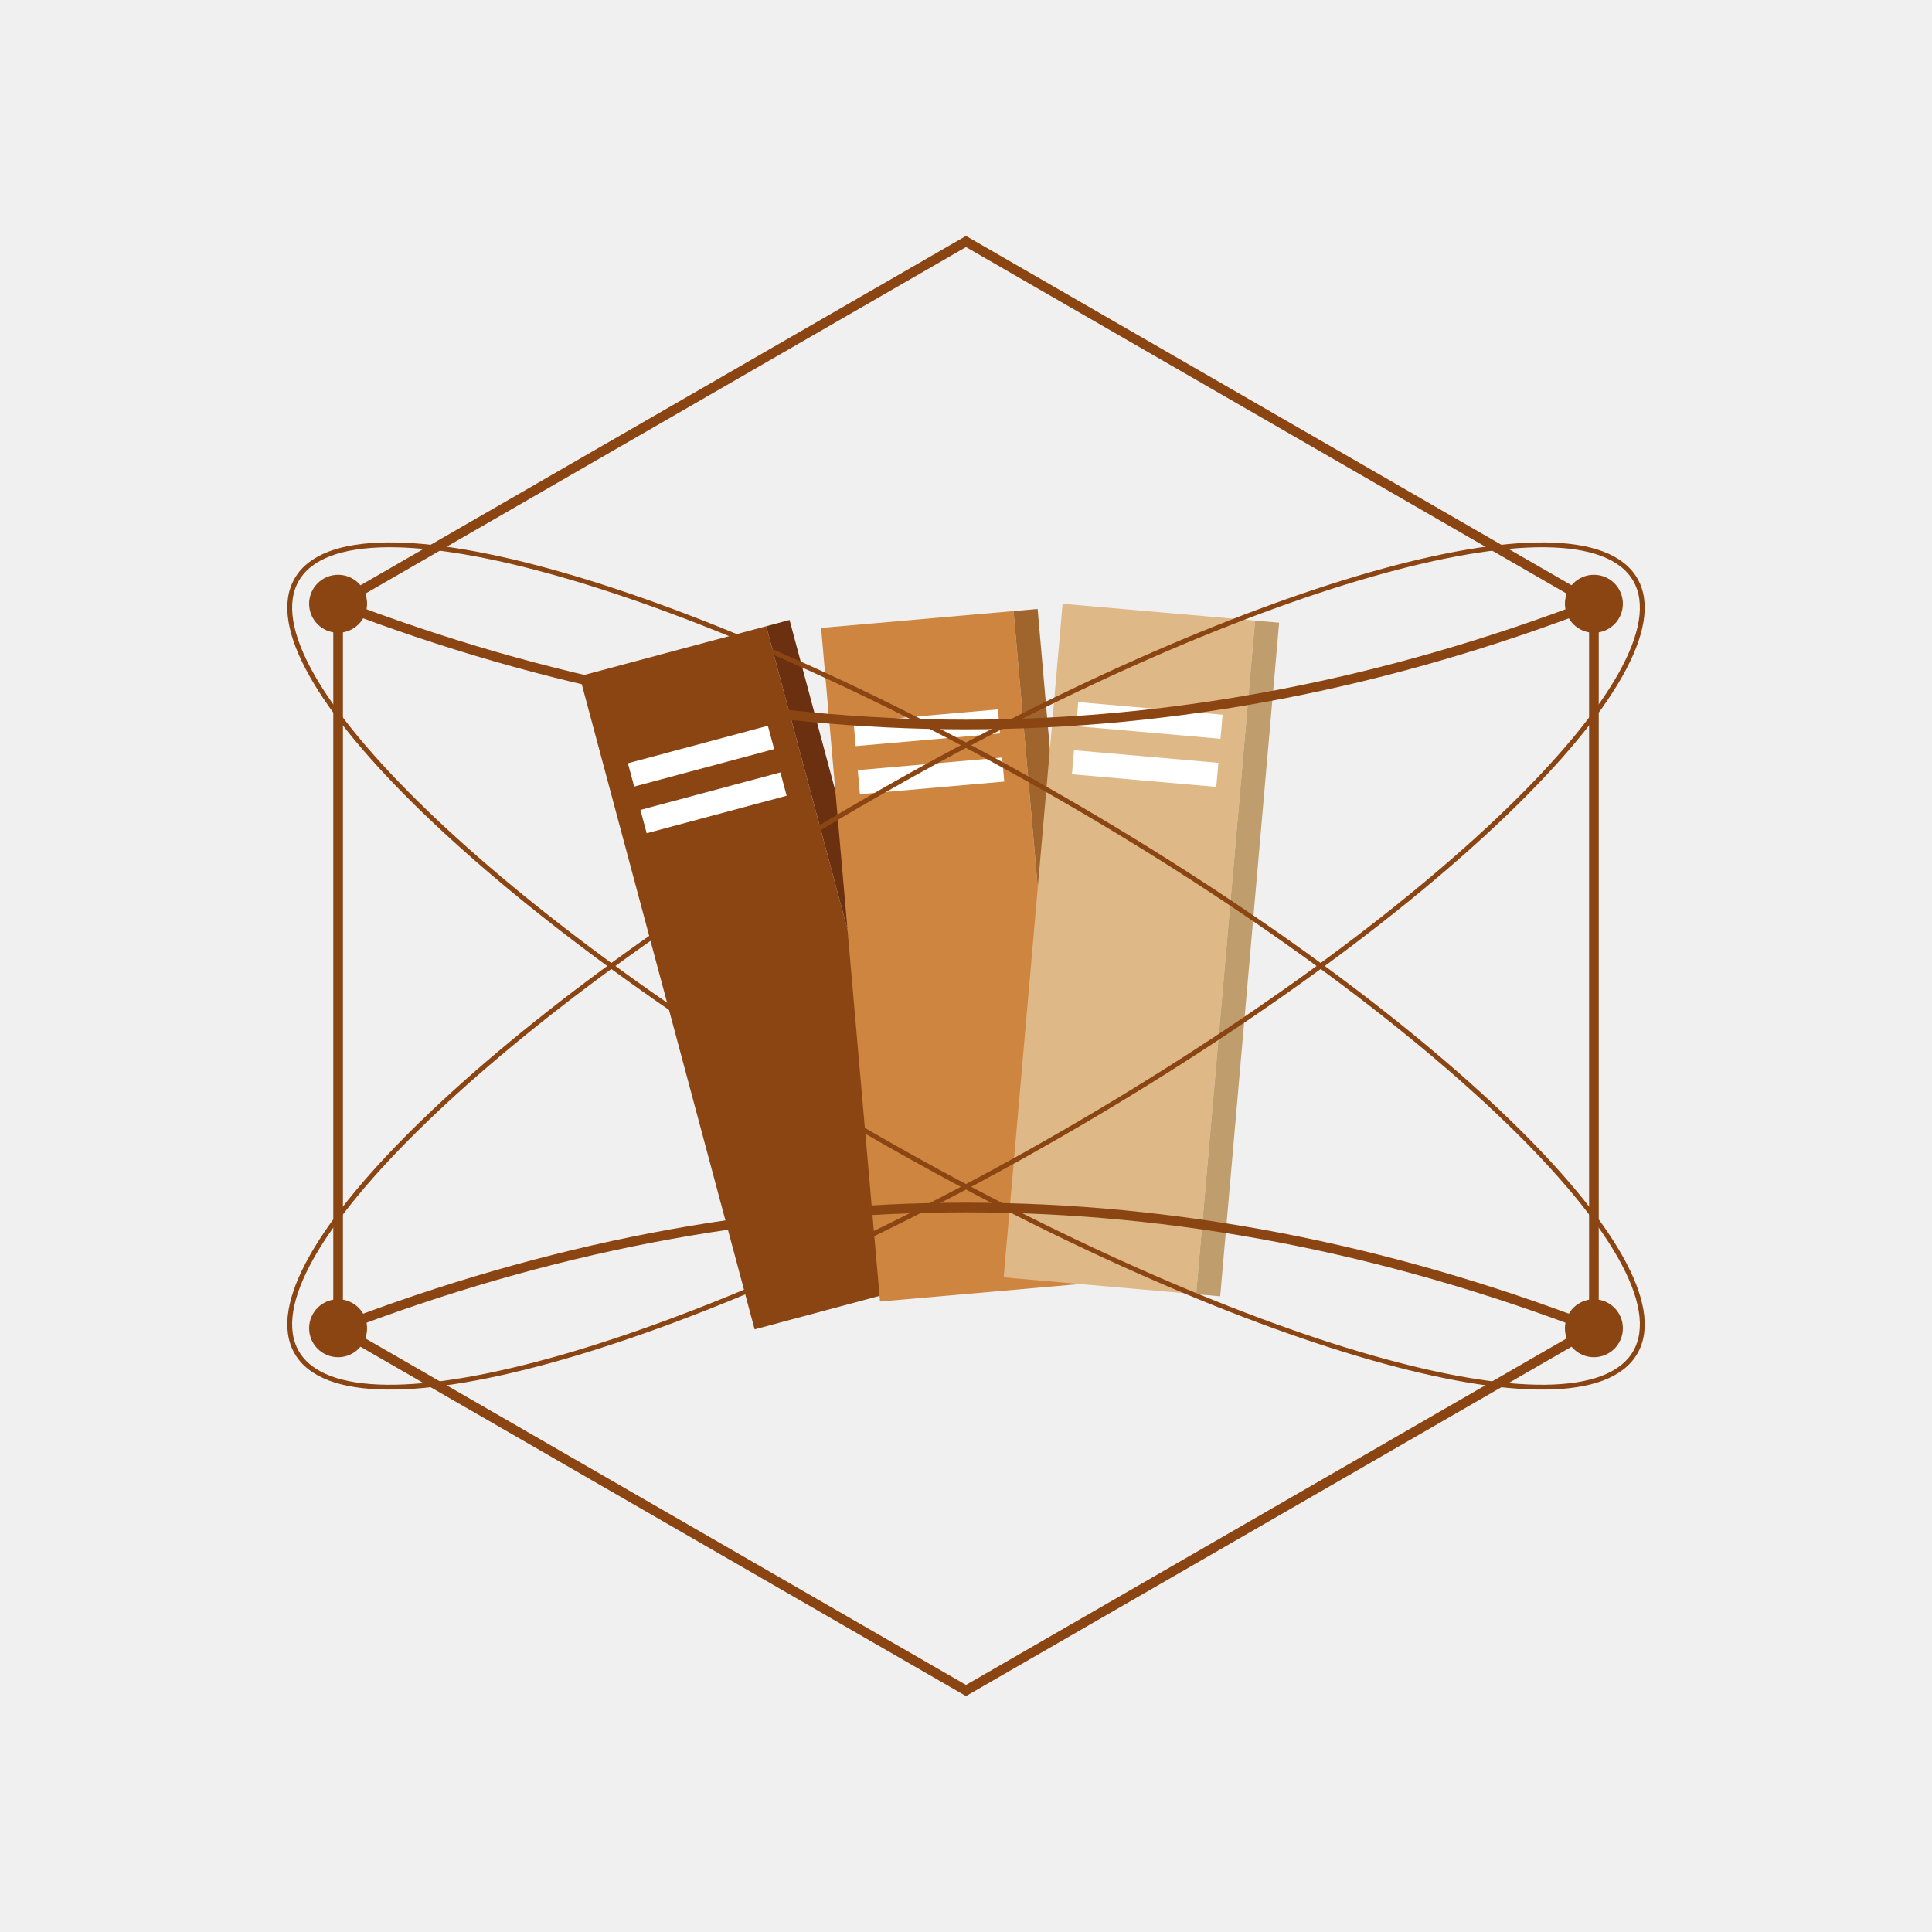
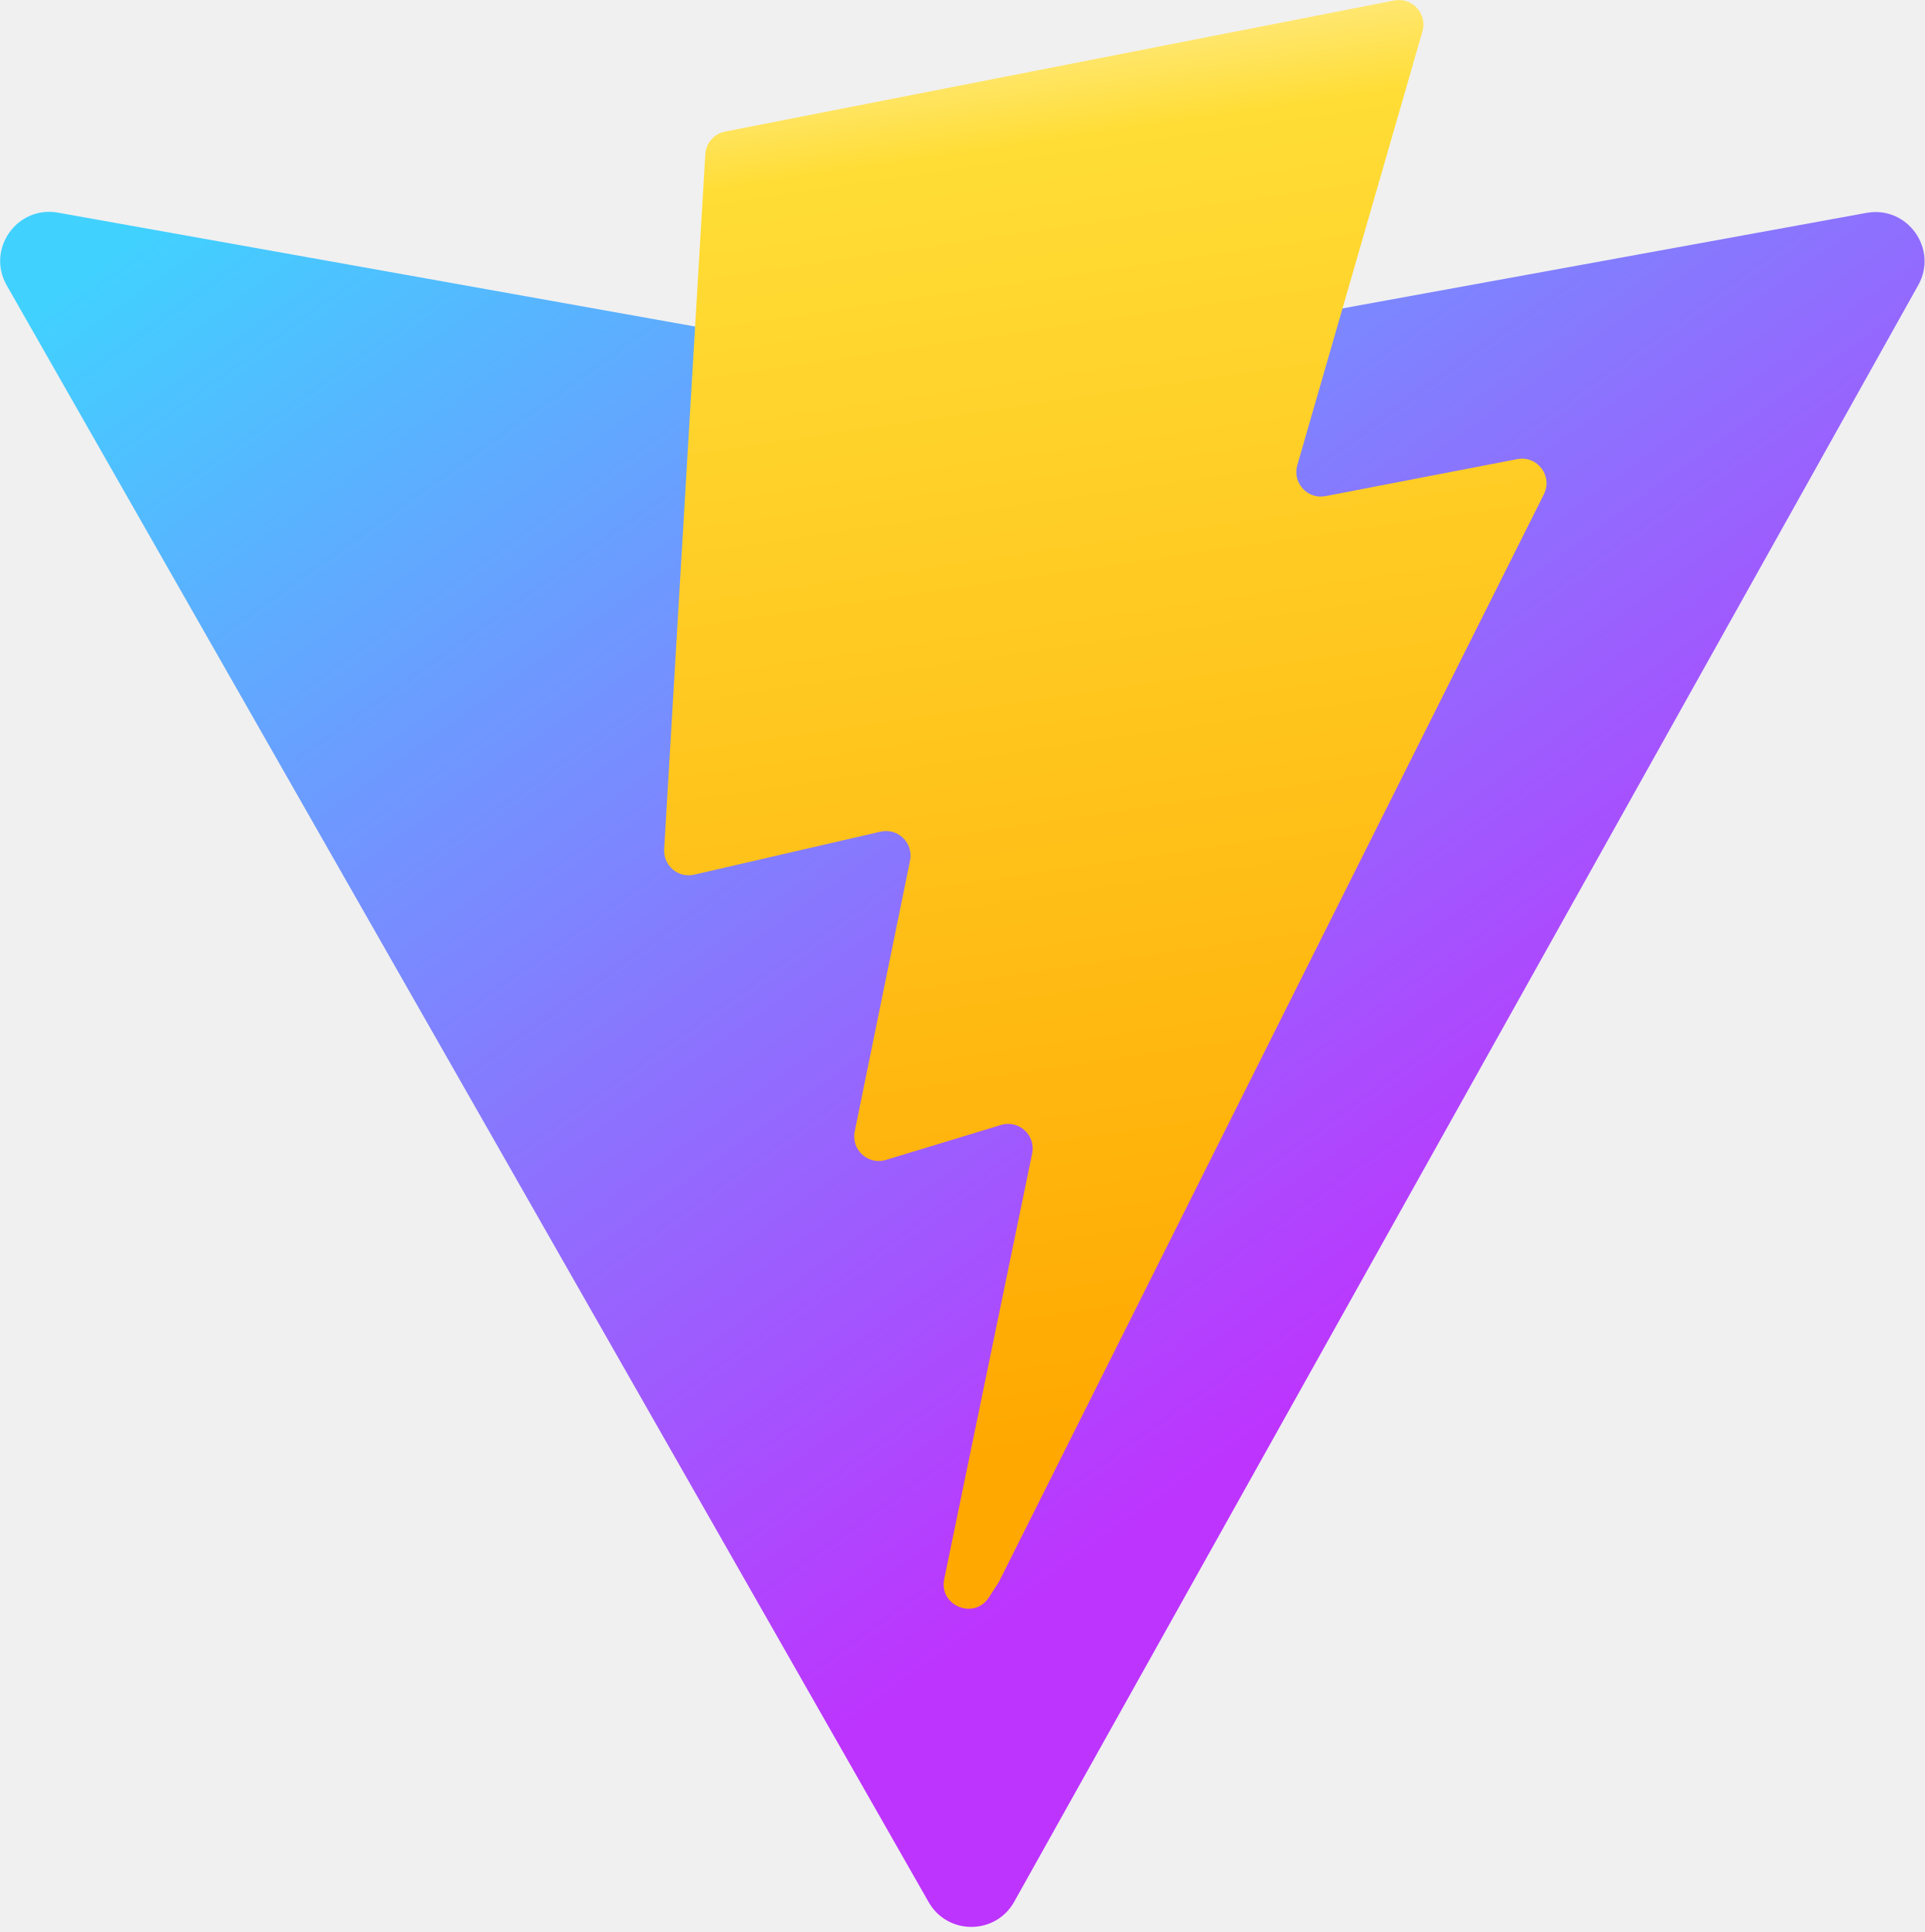
- <svg xmlns="http://www.w3.org/2000/svg" viewBox="0 0 400 400">
-   <path d="M200 50 L330 125 L330 275 L200 350 L70 275 L70 125 Z" fill="transparent" stroke="#8B4513" stroke-width="2" />
-   <g transform="translate(120,140)">
-     <g transform="rotate(-15)">
-       <rect x="0" y="0" width="40" height="140" fill="#8B4513" />
-       <rect x="40" y="0" width="5" height="140" fill="#6B3010" />
-       <rect x="5" y="20" width="30" height="5" fill="#fff" />
-       <rect x="5" y="30" width="30" height="5" fill="#fff" />
-     </g>
-     <g transform="translate(50,-10) rotate(-5)">
-       <rect x="0" y="0" width="40" height="140" fill="#CD853F" />
-       <rect x="40" y="0" width="5" height="140" fill="#A0652C" />
-       <rect x="5" y="20" width="30" height="5" fill="#fff" />
-       <rect x="5" y="30" width="30" height="5" fill="#fff" />
-     </g>
-     <g transform="translate(100,-15) rotate(5)">
-       <rect x="0" y="0" width="40" height="140" fill="#DEB887" />
-       <rect x="40" y="0" width="5" height="140" fill="#C09D6C" />
-       <rect x="5" y="20" width="30" height="5" fill="#fff" />
-       <rect x="5" y="30" width="30" height="5" fill="#fff" />
-     </g>
-   </g>
-   <path d="M70 125 Q200 175 330 125" fill="none" stroke="#8B4513" stroke-width="2" />
-   <path d="M70 275 Q200 225 330 275" fill="none" stroke="#8B4513" stroke-width="2" />
-   <circle cx="70" cy="125" r="6" fill="#8B4513" />
-   <circle cx="330" cy="125" r="6" fill="#8B4513" />
-   <circle cx="70" cy="275" r="6" fill="#8B4513" />
-   <circle cx="330" cy="275" r="6" fill="#8B4513" />
-   <ellipse cx="200" cy="200" rx="160" ry="40" fill="none" stroke="#8B4513" stroke-width="1" transform="rotate(-30 200 200)" />
-   <ellipse cx="200" cy="200" rx="160" ry="40" fill="none" stroke="#8B4513" stroke-width="1" transform="rotate(30 200 200)" />
+ <svg xmlns="http://www.w3.org/2000/svg" aria-hidden="true" role="img" class="iconify iconify--logos" width="31.88" height="32" preserveAspectRatio="xMidYMid meet" viewBox="0 0 256 257">
+   <defs>
+     <linearGradient id="IconifyId1813088fe1fbc01fb466" x1="-.828%" x2="57.636%" y1="7.652%" y2="78.411%">
+       <stop offset="0%" stop-color="#41D1FF" />
+       <stop offset="100%" stop-color="#BD34FE" />
+     </linearGradient>
+     <linearGradient id="IconifyId1813088fe1fbc01fb467" x1="43.376%" x2="50.316%" y1="2.242%" y2="89.03%">
+       <stop offset="0%" stop-color="#FFEA83" />
+       <stop offset="8.333%" stop-color="#FFDD35" />
+       <stop offset="100%" stop-color="#FFA800" />
+     </linearGradient>
+   </defs>
+   <path fill="url(#IconifyId1813088fe1fbc01fb466)" d="M255.153 37.938L134.897 252.976c-2.483 4.44-8.862 4.466-11.382.048L.875 37.958c-2.746-4.814 1.371-10.646 6.827-9.67l120.385 21.517a6.537 6.537 0 0 0 2.322-.004l117.867-21.483c5.438-.991 9.574 4.796 6.877 9.62Z" />
+   <path fill="url(#IconifyId1813088fe1fbc01fb467)" d="M185.432.063L96.44 17.501a3.268 3.268 0 0 0-2.634 3.014l-5.474 92.456a3.268 3.268 0 0 0 3.997 3.378l24.777-5.718c2.318-.535 4.413 1.507 3.936 3.838l-7.361 36.047c-.495 2.426 1.782 4.5 4.151 3.78l15.304-4.649c2.372-.72 4.652 1.36 4.15 3.788l-11.698 56.621c-.732 3.542 3.979 5.473 5.943 2.437l1.313-2.028l72.516-144.72c1.215-2.423-.88-5.186-3.54-4.672l-25.505 4.922c-2.396.462-4.435-1.77-3.759-4.114l16.646-57.705c.677-2.35-1.37-4.583-3.769-4.113Z" />
</svg>
